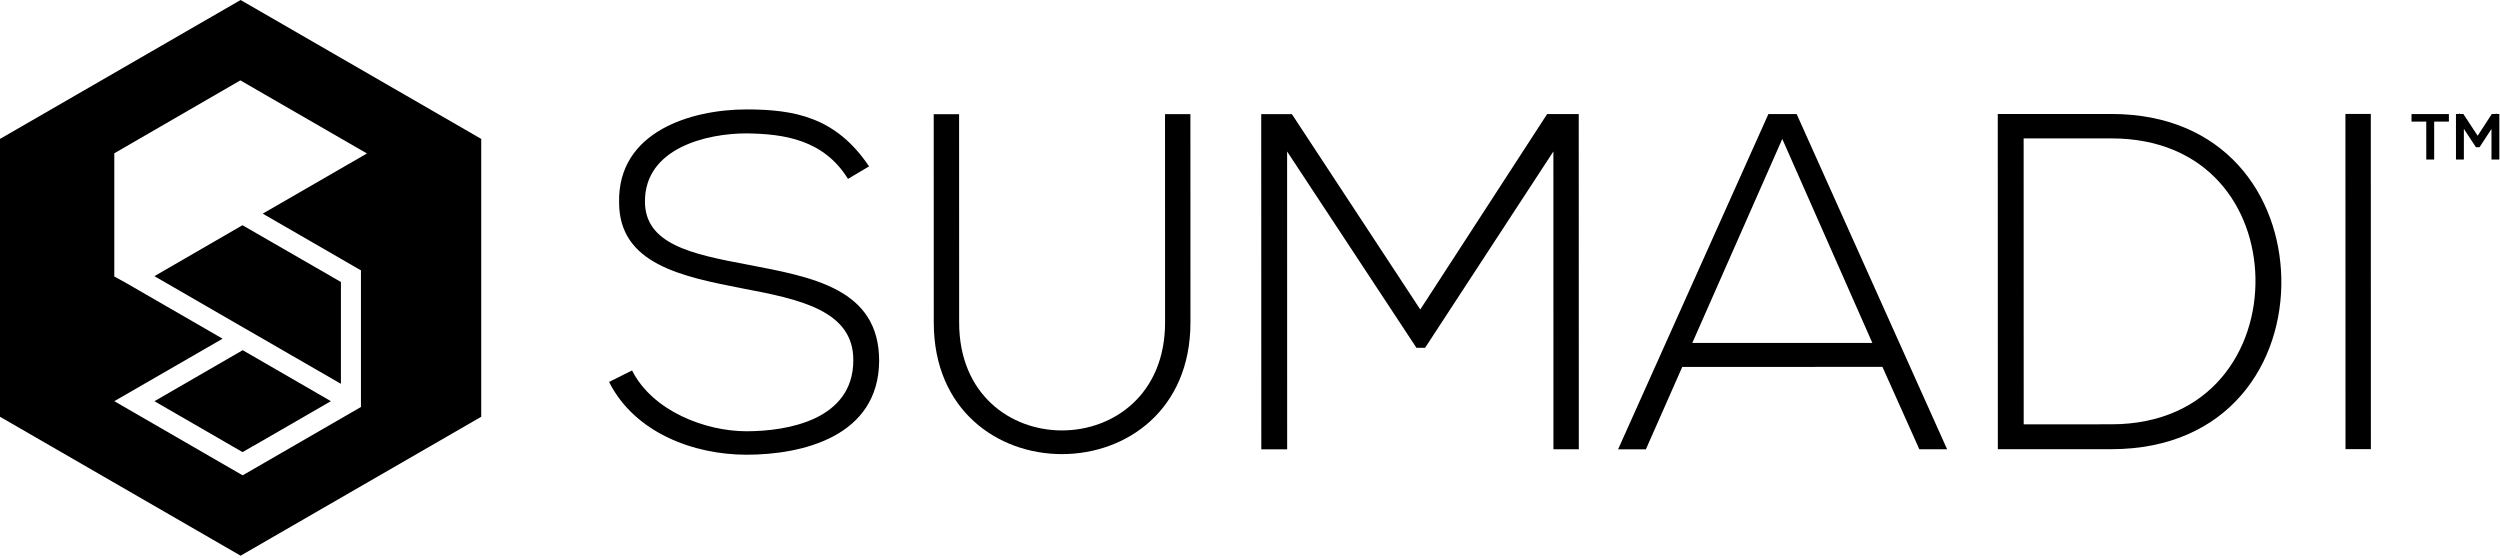
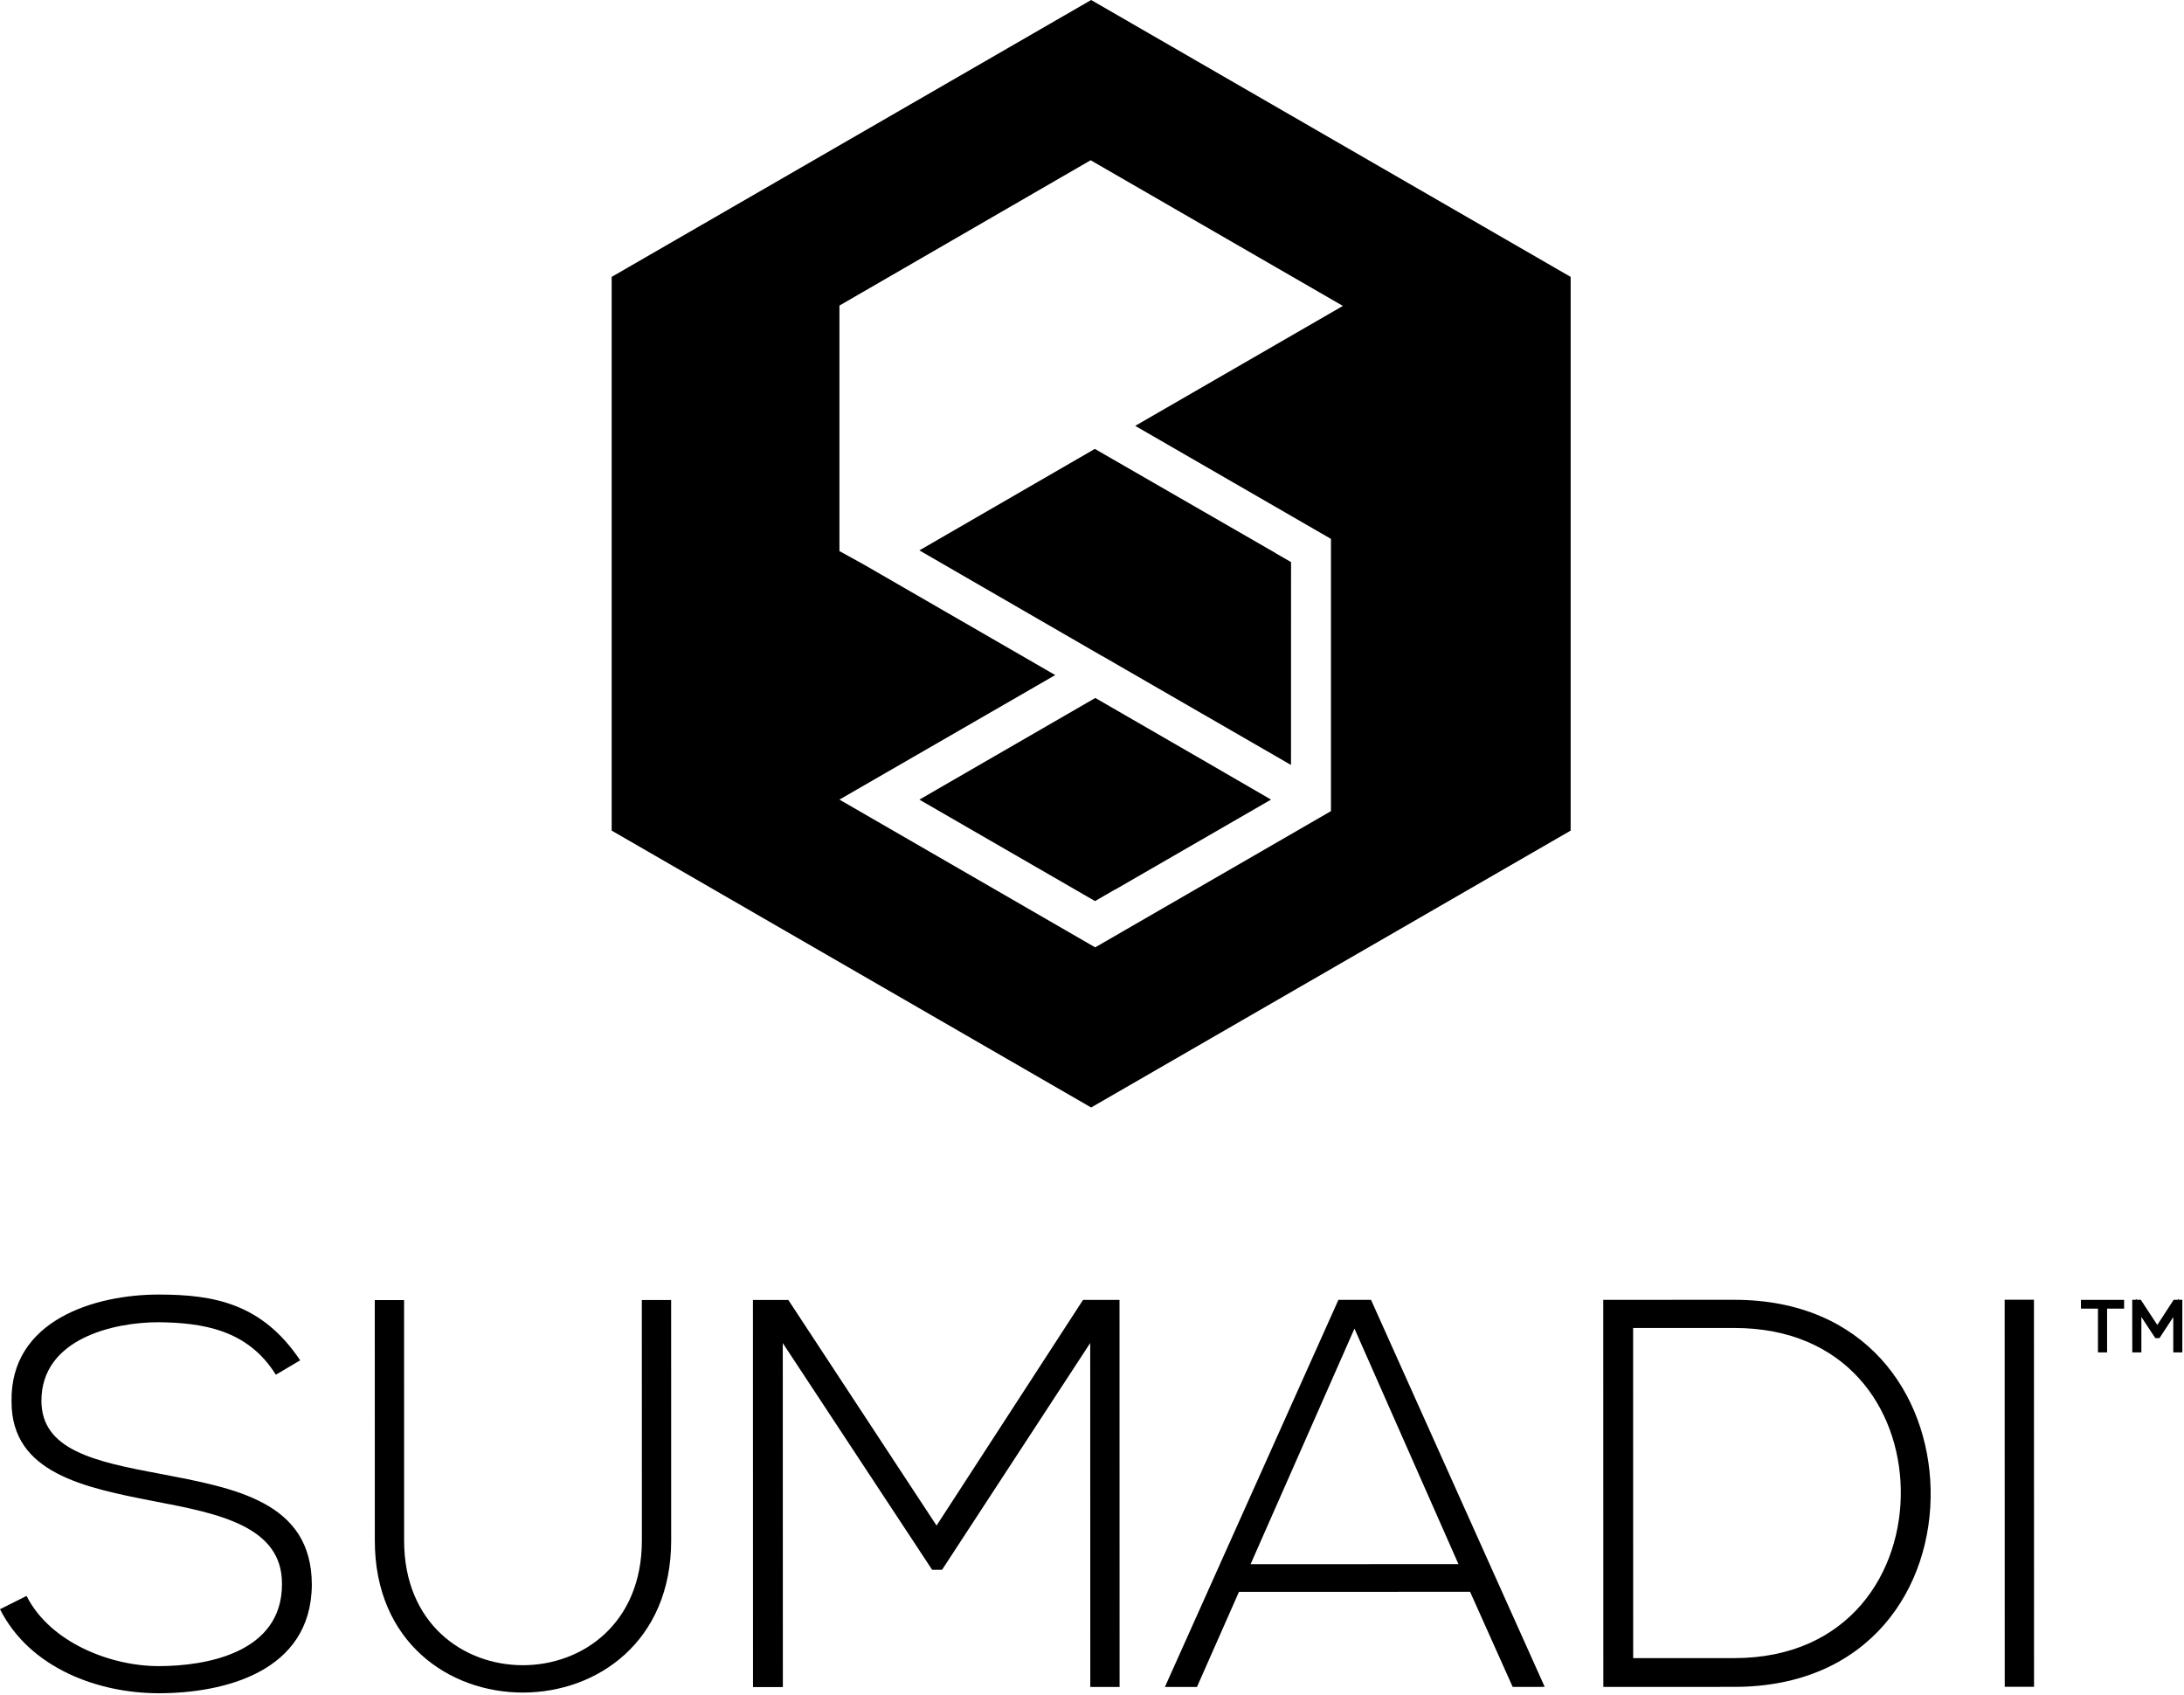
- <svg xmlns="http://www.w3.org/2000/svg" width="995px" height="222px" viewBox="0 0 995 222" version="1.1">
+ <svg xmlns="http://www.w3.org/2000/svg" width="562px" height="436px" viewBox="0 0 562 436" version="1.1">
  <g id="Symbols" stroke="none" stroke-width="1" fill="none" fill-rule="evenodd">
-     <g id="Sumadi-Logo-Master-File-copy_Artboard-2" fill="#000000" fill-rule="nonzero">
-       <g id="Group" transform="translate(242.4, 43.55)">
-         <g transform="translate(-0, 0)">
-           <path d="M95.1,27.64 C85.38,12.01 69.75,9.73 54.69,9.54 C39.06,9.54 14.28,15.27 14.29,36.61 C14.29,53.57 32.59,57.57 55.08,61.76 C80.81,66.71 107.5,71.28 107.5,100.06 C107.32,130.18 77.01,137.42 54.71,137.43 C33.93,137.43 10.3,128.86 5.68434189e-14,108.47 L9.15,103.89 C17.35,120.09 38.32,128.09 54.71,128.09 C71.1,128.09 97.21,123.51 97.21,99.87 C97.4,79.86 75.29,75.48 53.37,71.29 C28.97,66.53 4,61.58 4,36.99 C3.42,8.78 32.77,0.01 54.69,0 C73.75,0 90.33,3.04 103.49,22.67 L95.1,27.64 Z" id="Path" />
-           <path d="M231.38,1.88 L231.4,84.79 C231.41,154.55 129.25,154.76 129.24,84.81 L129.22,1.9 L139.32,1.9 L139.34,84.81 C139.35,142.18 221.31,141.98 221.3,84.79 L221.28,1.88 L231.38,1.88 Z" id="Path" />
-           <path d="M375.85,16.72 L324.78,94.88 L321.35,94.88 L269.87,16.74 L269.89,135.29 L259.6,135.29 L259.57,1.87 C264.53,1.87 266.81,1.87 271.77,1.87 L322.87,79.63 L373.36,1.85 L385.94,1.85 L385.97,135.27 L375.87,135.27 L375.85,16.72 Z" id="Path" />
-           <path d="M521.49,135.25 L506.81,102.47 L427.14,102.49 L412.66,135.28 L401.6,135.28 L461.42,1.85 L472.67,1.85 L532.55,135.26 L521.49,135.25 Z M502.8,92.94 L466.95,11.75 L431.13,92.95 L502.8,92.94 Z" id="Shape" />
-           <path d="M665.56,66.98 C666.33,100.91 644.61,135.22 597.91,135.23 C582.85,135.23 567.79,135.24 552.74,135.24 L552.71,1.82 C567.77,1.82 582.83,1.81 597.88,1.81 C643.06,1.8 664.79,34.2 665.56,66.98 Z M563.01,11.54 L563.03,125.33 L597.91,125.32 C637.56,125.31 655.85,95.57 655.27,66.98 C654.69,39.15 636.39,11.52 597.89,11.53 L563.01,11.54 Z" id="Shape" />
-           <polygon id="Path" points="691.11 135.21 691.08 1.79 701.18 1.79 701.21 135.21" />
+     <g id="Sumadi-Logo-Master-File-copy_Artboard-9" fill="#000000" fill-rule="nonzero">
+       <g id="Group" transform="translate(0, 333.08)">
+         <g>
+           <path d="M70.98,20.63 C63.72,8.97 52.06,7.26 40.82,7.12 C29.15,7.12 10.66,11.39 10.66,27.33 C10.66,39.99 24.32,42.98 41.11,46.1 C60.32,49.8 80.24,53.2 80.24,74.69 C80.1,97.17 57.48,102.58 40.84,102.58 C25.33,102.58 7.69,96.18 0,80.96 L6.83,77.54 C12.95,89.63 28.6,95.61 40.84,95.6 C53.08,95.6 72.57,92.18 72.56,74.54 C72.7,59.6 56.2,56.33 39.83,53.21 C21.62,49.66 2.98,45.96 2.97,27.61 C2.54,6.55 24.45,0.01 40.81,0 C55.04,0 67.42,2.27 77.24,16.92 L70.98,20.63 Z" id="Path" />
+           <path d="M172.7,1.4 L172.71,63.29 C172.72,115.36 96.46,115.52 96.45,63.31 L96.44,1.42 L103.98,1.42 L103.99,63.31 C104,106.13 165.18,105.98 165.17,63.3 L165.16,1.41 L172.7,1.4 Z" id="Path" />
+           <path d="M280.54,12.47 L242.42,70.81 L239.86,70.81 L201.43,12.49 L201.45,100.99 L193.77,100.99 L193.75,1.4 C197.45,1.4 199.16,1.4 202.86,1.4 L241,59.44 L278.69,1.38 L288.08,1.38 L288.1,100.97 L280.56,100.97 L280.54,12.47 Z" id="Path" />
+           <path d="M389.25,100.95 L378.29,76.48 L318.82,76.49 L308.01,100.96 L299.76,100.96 L344.41,1.36 L352.8,1.36 L397.49,100.94 L389.25,100.95 Z M375.3,69.36 L348.54,8.76 L321.81,69.37 L375.3,69.36 Z" id="Shape" />
+           <path d="M496.8,49.99 C497.37,75.32 481.16,100.93 446.3,100.94 C435.06,100.94 423.82,100.94 412.58,100.95 L412.56,1.36 C423.8,1.36 435.04,1.36 446.28,1.35 C480,1.34 496.22,25.52 496.8,49.99 Z M420.24,8.6 L420.26,93.54 L446.3,93.54 C475.89,93.53 489.55,71.34 489.12,49.99 C488.69,29.22 475.03,8.59 446.29,8.6 L420.24,8.6 Z" id="Shape" />
+           <polygon id="Path" points="515.87 100.92 515.85 1.33 523.39 1.33 523.41 100.92" />
        </g>
-         <g transform="translate(717.39, 1.85)" id="Path">
-           <polygon points="6.81 2.06 0.95 2.06 0.95 0.95 13.93 0.95 13.93 2.06 8.07 2.06 8.07 17.15 6.82 17.15" />
-           <polygon points="9.01 18.1 5.87 18.1 5.86 3.01 0 3.01 0 2.84217094e-14 14.87 2.84217094e-14 14.87 3.01 9.01 3.01" />
+         <g transform="translate(535.48, 1.37)" id="Path">
+           <polygon points="5.09 1.54 0.71 1.54 0.71 0.71 10.4 0.71 10.4 1.54 6.02 1.54 6.02 12.8 5.09 12.8" />
+           <polygon points="6.73 13.51 4.38 13.51 4.38 2.25 0 2.25 0 0 11.11 0 11.11 2.25 6.73 2.25" />
        </g>
-         <g transform="translate(735.07, 1.39)" id="Path">
-           <path d="M15.09,3.19 L8.88,12.69 L8.46,12.69 L2.2,3.19 L2.2,17.61 L0.95,17.61 L0.95,1.38 C1.55,1.38 1.83,1.38 2.43,1.38 L8.64,10.84 L14.78,1.38 L16.31,1.38 L16.31,17.61 L15.08,17.61 L15.09,3.19 Z" />
-           <polygon points="0.01 18.56 0 0.43 1.25 0.43 1.25 0.03 1.52 0.43 2.95 0.43 8.64 9.1 14.27 0.43 15.76 0.43 16.04 0 16.04 0.43 17.27 0.43 17.27 18.55 14.14 18.55 14.14 6.37 9.39 13.64 7.95 13.64 3.15 6.35 3.15 18.56" />
+         <g transform="translate(548.68, 1.03)" id="Path">
+           <path d="M11.26,2.38 L6.63,9.47 L6.32,9.47 L1.65,2.38 L1.65,13.14 L0.72,13.14 L0.72,1.03 C1.17,1.03 1.38,1.03 1.83,1.03 L6.47,8.09 L11.05,1.03 L12.19,1.03 L12.19,13.14 L11.27,13.14 L11.26,2.38 Z" />
+           <polygon points="0.01 13.85 0 0.32 0.94 0.32 0.94 0.02 1.14 0.32 2.2 0.32 6.45 6.79 10.66 0.32 11.76 0.32 11.97 0 11.97 0.32 12.89 0.32 12.89 13.85 10.56 13.85 10.56 4.76 7.01 10.18 5.94 10.18 2.35 4.74 2.35 13.85" />
        </g>
      </g>
-       <g id="Group">
-         <path d="M95.76,0 L0,55.29 L0,165.87 L95.76,221.16 L191.53,165.87 L191.53,55.29 L95.76,0 Z M143.66,107.61 L143.66,161.98 L96.57,189.18 L45.49,159.67 L88.59,134.8 L50.41,112.76 L45.49,110.04 L45.49,61.01 L47.77,59.69 L95.66,31.99 L146.04,61.08 L104.56,85.03 L143.66,107.61 Z" id="Shape" />
-         <polygon id="Path" points="100.57 177.64 100.57 177.61 96.54 179.94 61.46 159.68 96.59 139.38 118.71 152.15 131.69 159.67" />
-         <polygon id="Path" points="135.69 112.24 135.68 152.76 117.97 142.54 117.96 142.54 97.87 130.94 97.86 130.95 61.46 109.91 96.5 89.64 132.45 110.36 132.44 110.37" />
+       <g id="Group" transform="translate(157.4, 0)">
+         <path d="M123.38,1.42108547e-14 L-5.68434189e-14,71.24 L-5.68434189e-14,213.71 L123.38,284.95 L246.77,213.71 L246.77,71.24 L123.38,1.42108547e-14 Z M185.09,138.65 L185.09,208.7 L124.42,243.75 L58.61,205.73 L114.14,173.69 L64.95,145.29 L58.61,141.79 L58.61,78.62 L61.55,76.92 L123.25,41.23 L188.16,78.71 L134.72,109.57 L185.09,138.65 Z" id="Shape" />
+         <polygon id="Path" points="129.57 228.88 129.57 228.84 124.38 231.84 79.18 205.74 124.45 179.58 152.95 196.04 169.67 205.73" />
+         <polygon id="Path" points="174.82 144.62 174.81 196.82 151.99 183.65 151.98 183.65 126.1 168.71 126.08 168.72 79.18 141.61 124.33 115.5 170.65 142.19 170.64 142.21" />
      </g>
    </g>
  </g>
</svg>
